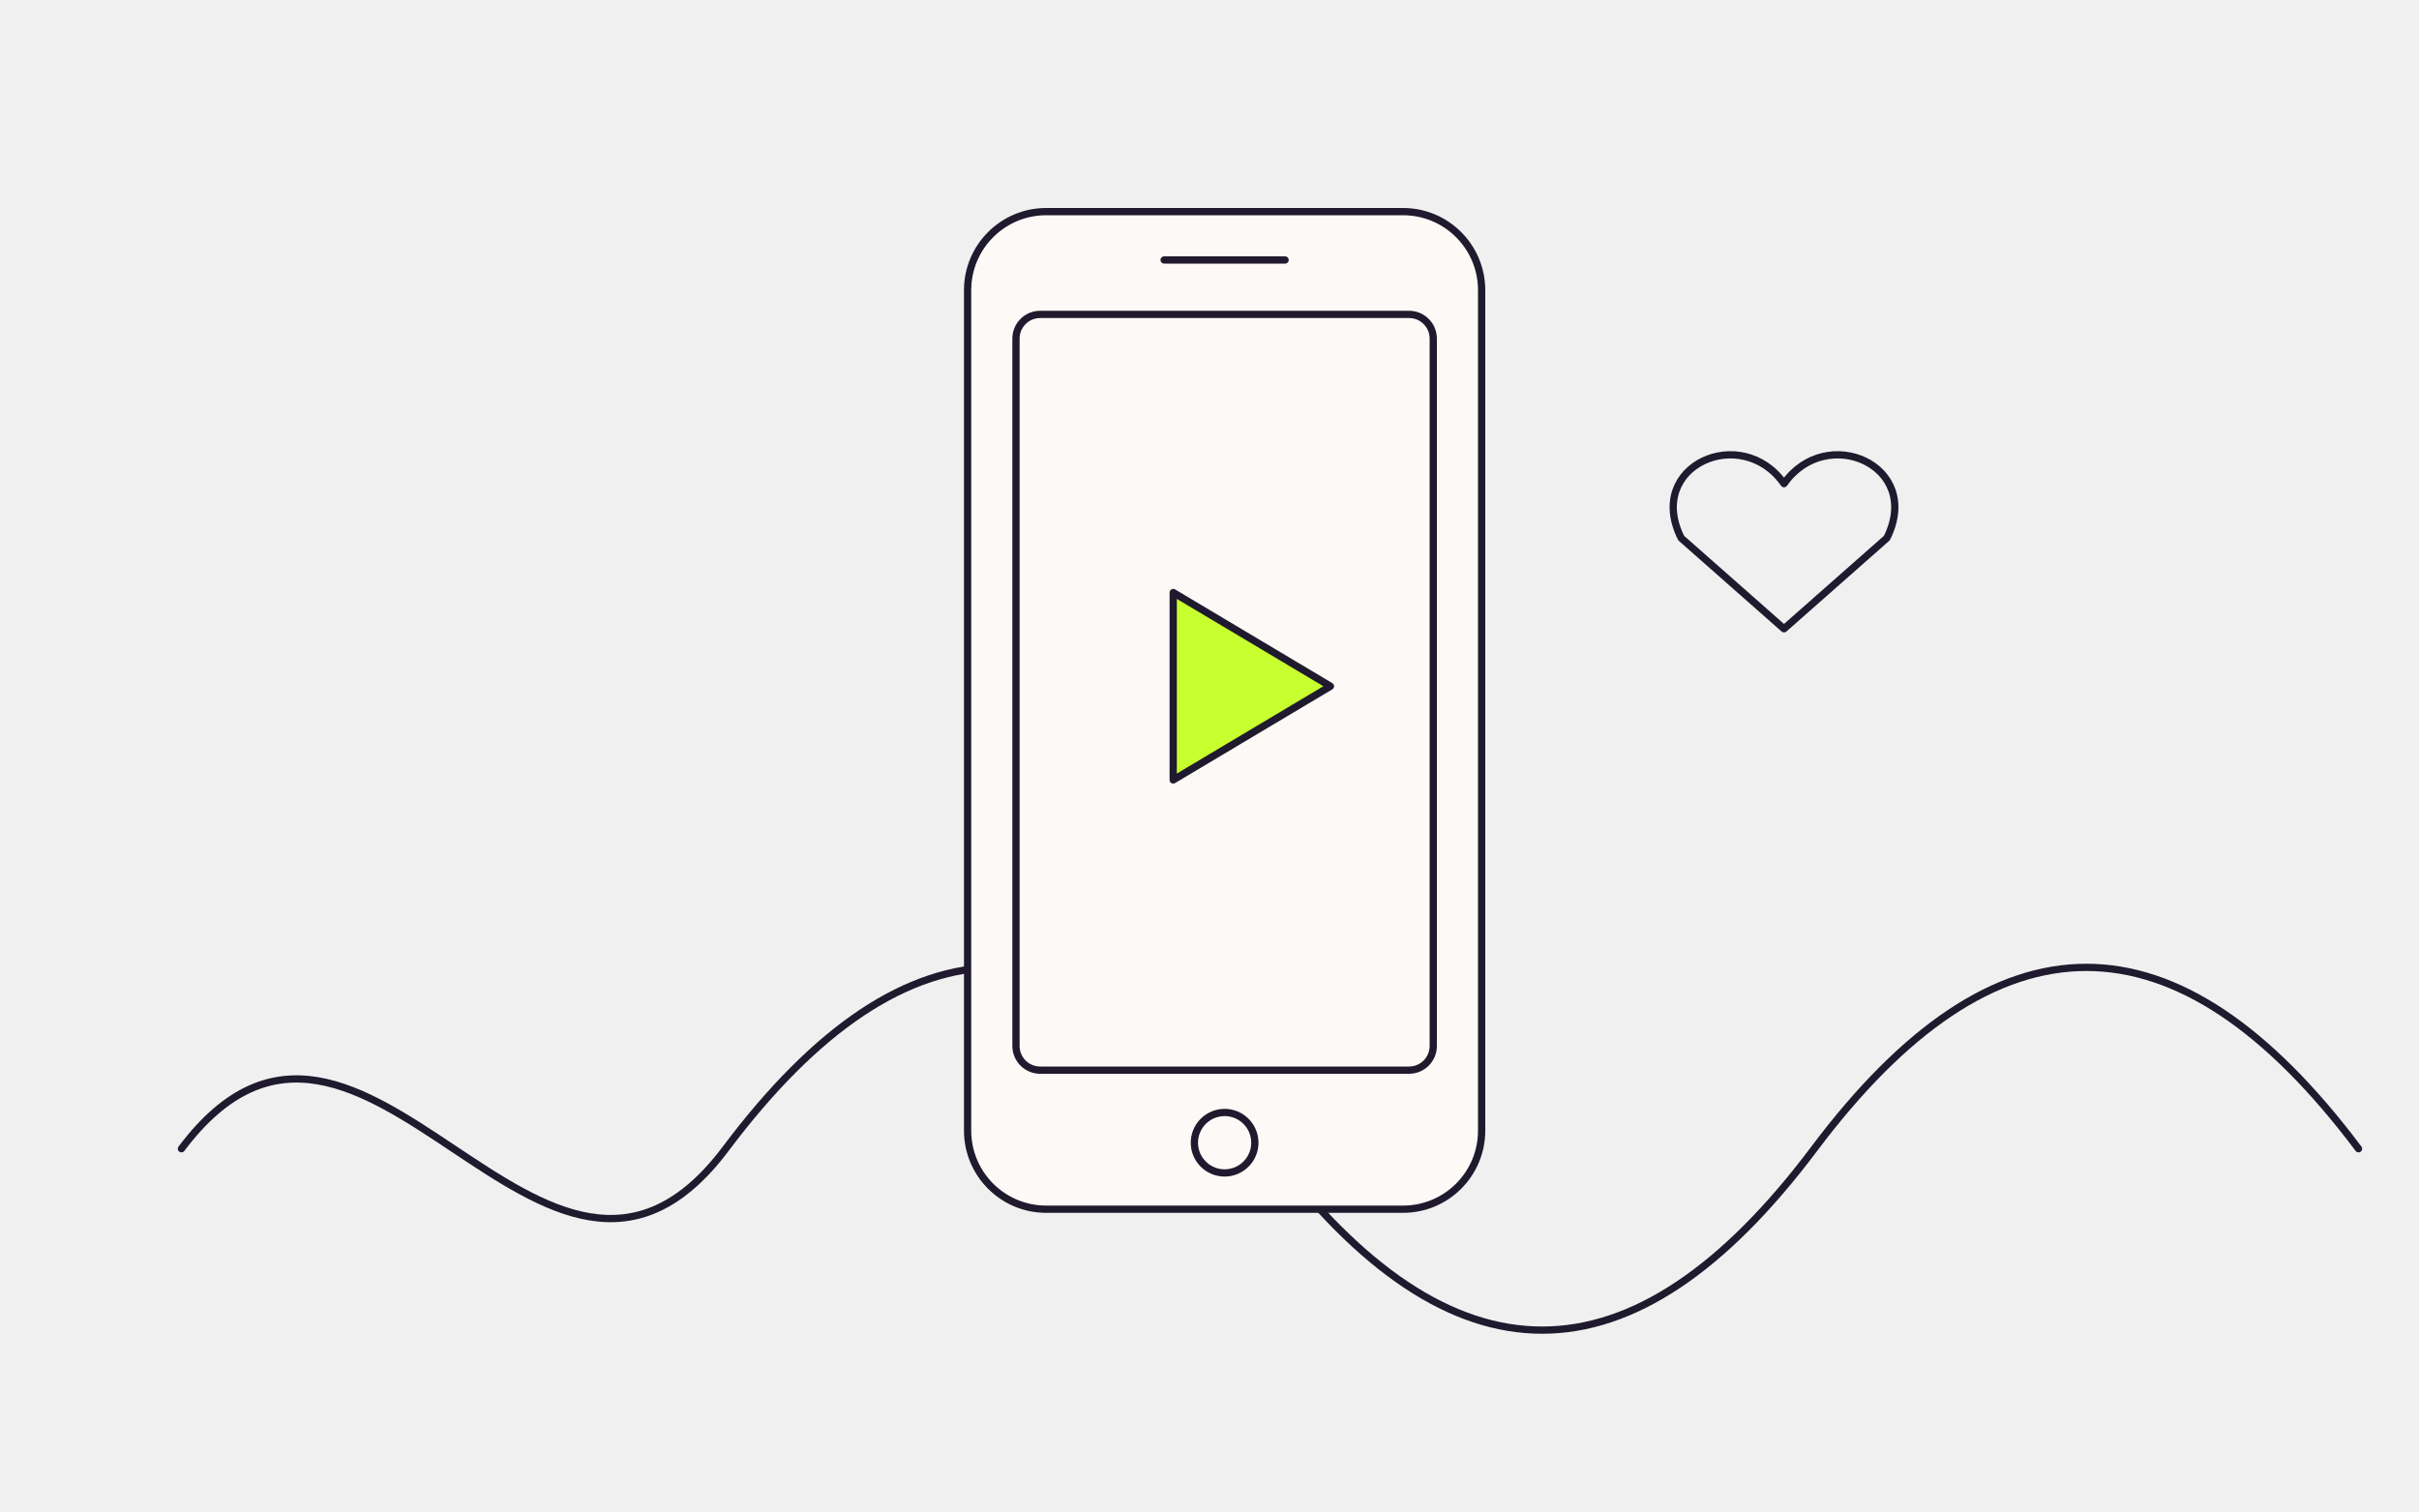
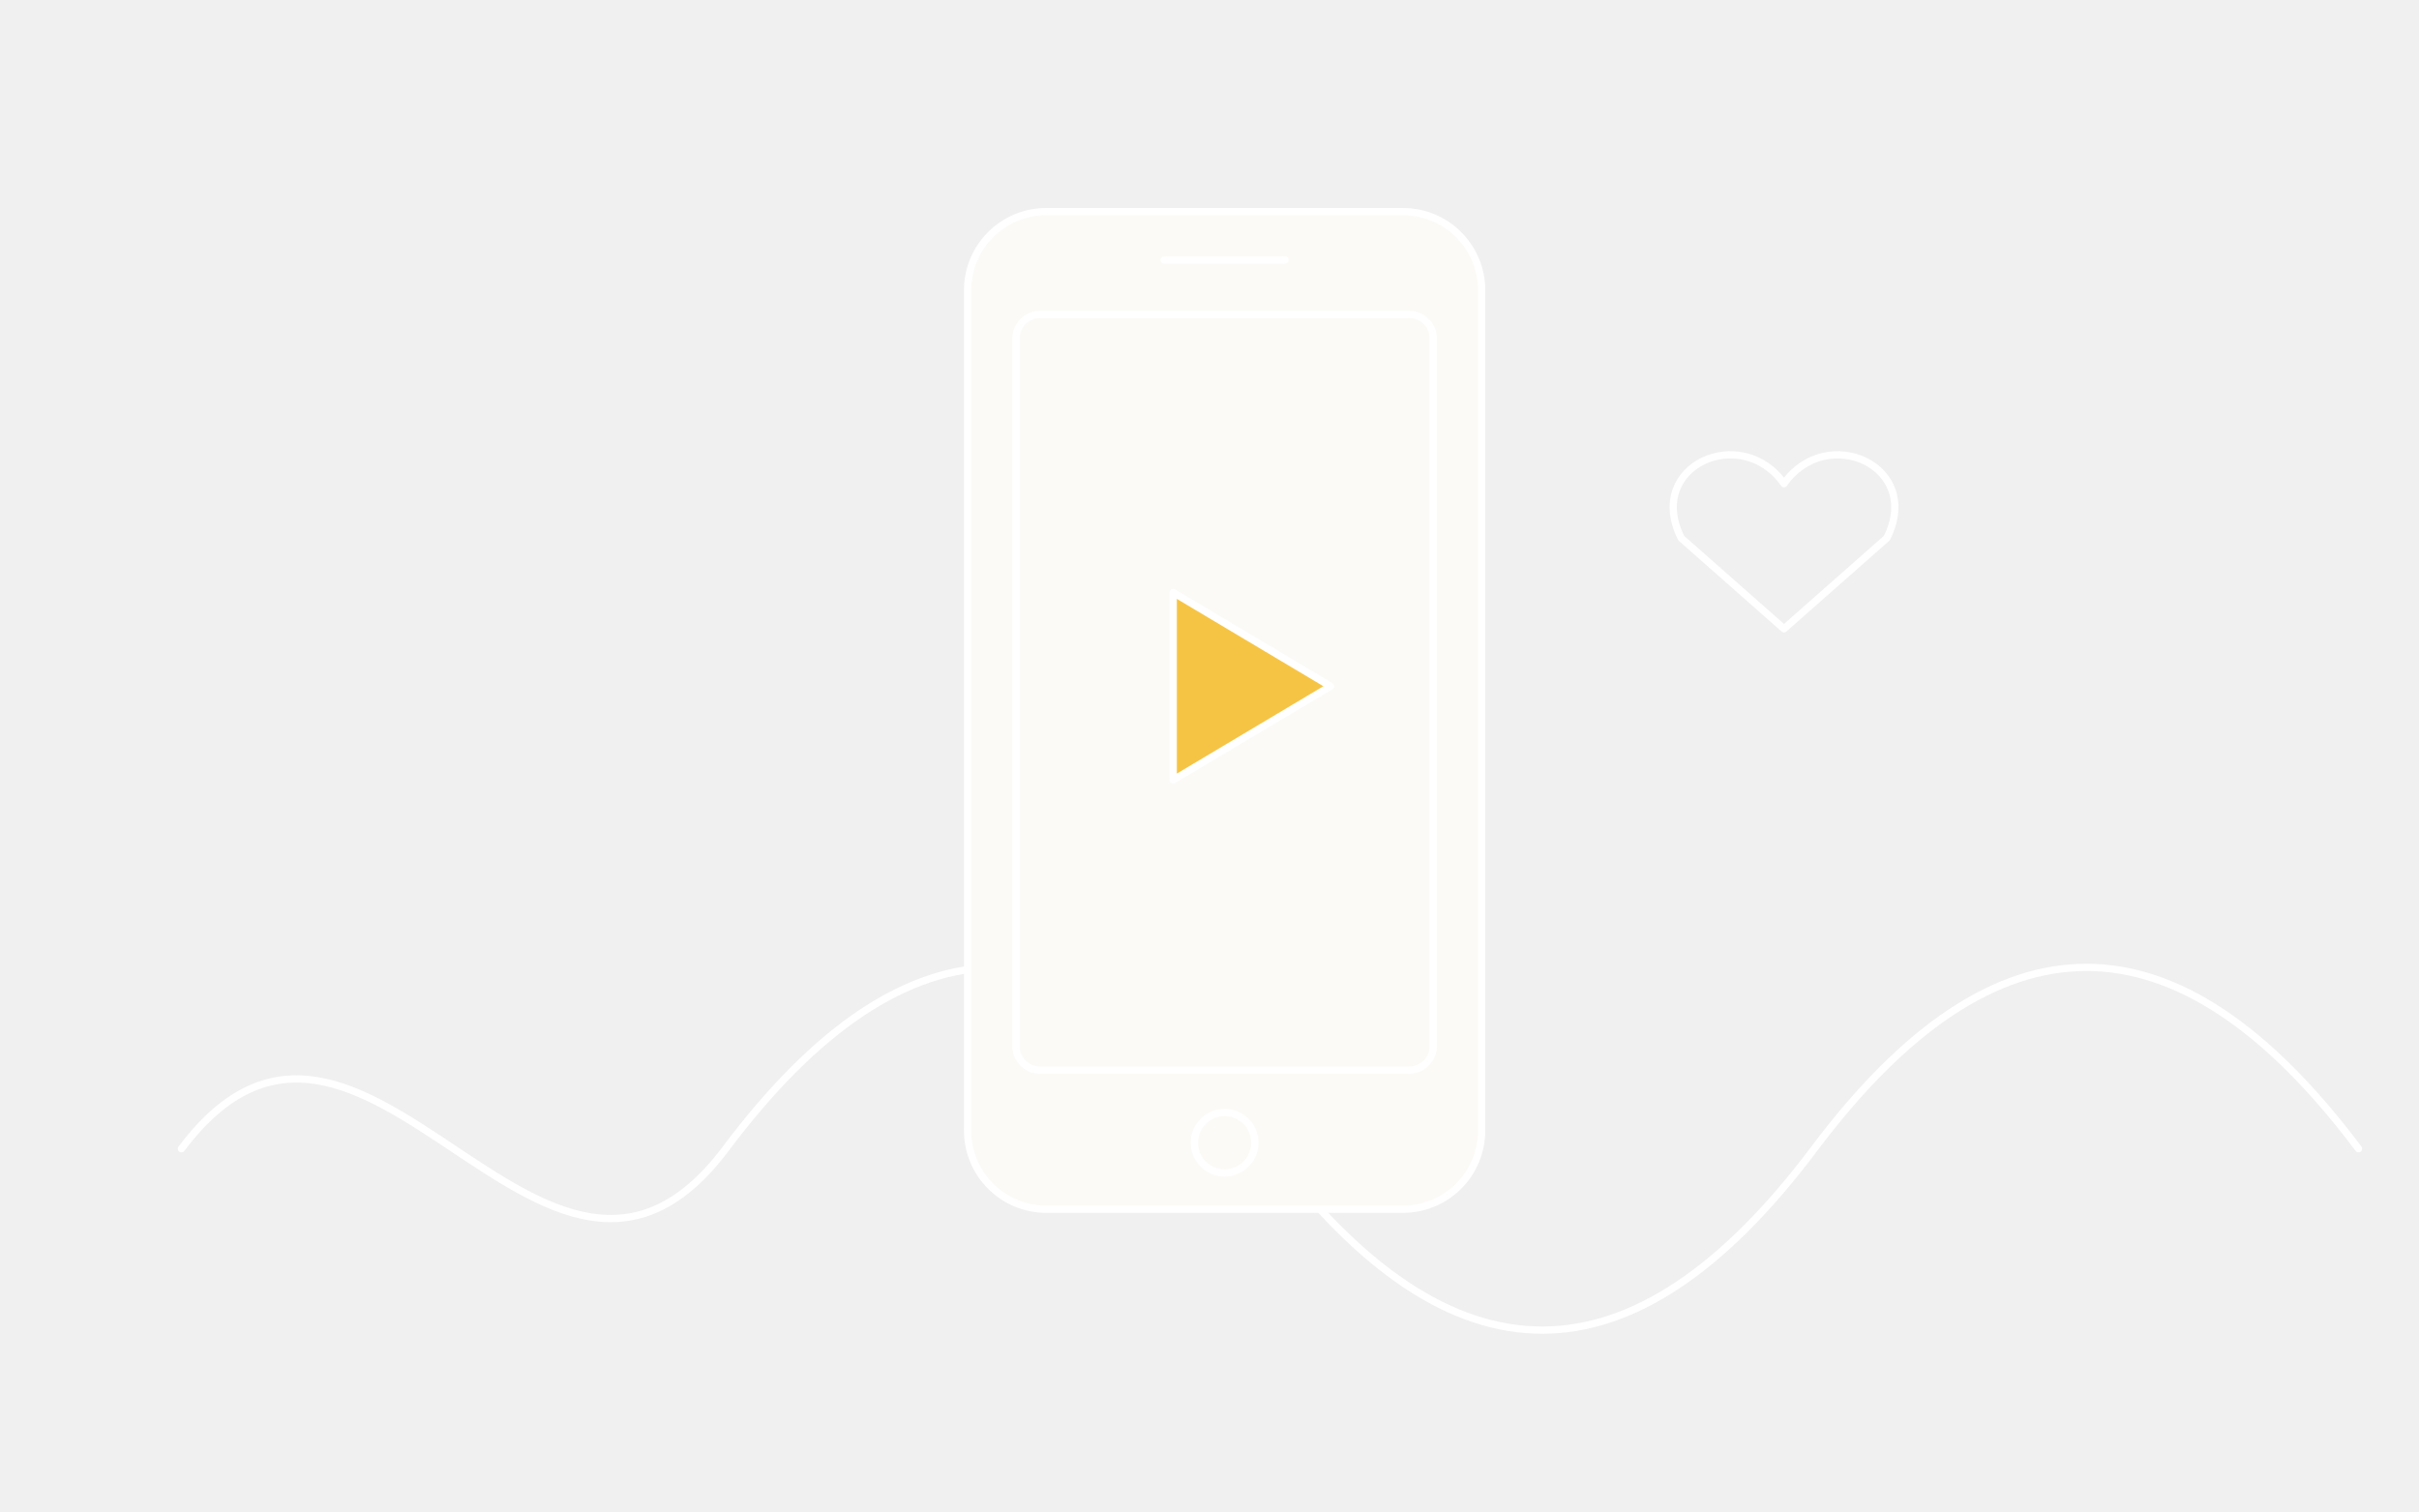
- <svg xmlns="http://www.w3.org/2000/svg" viewBox="0 0 800 500" fill="none" stroke="#1f1a2e" stroke-width="2.4" stroke-linecap="round" stroke-linejoin="round">
+ <svg xmlns="http://www.w3.org/2000/svg" viewBox="0 0 800 500" fill="none" stroke="#ffffff" stroke-width="2.4" stroke-linecap="round" stroke-linejoin="round">
  <path d="M60 380c60-80 120 80 180 0s120-80 180 0 120 80 180 0 120-80 180 0" />
  <rect x="320" y="70" width="170" height="330" rx="26" fill="#fbfaf6" />
  <rect x="336" y="104" width="138" height="250" rx="8" />
  <path d="M385 86h40" />
  <circle cx="405" cy="378" r="10" />
-   <path d="M388 196v62l52-31z" fill="#c8ff2e" />
+   <path d="M388 196v62l52-31z" fill="#f6c445" />
  <path d="M590 160c-14-20-46-6-34 18l34 30 34-30c12-24-20-38-34-18z" />
</svg>
